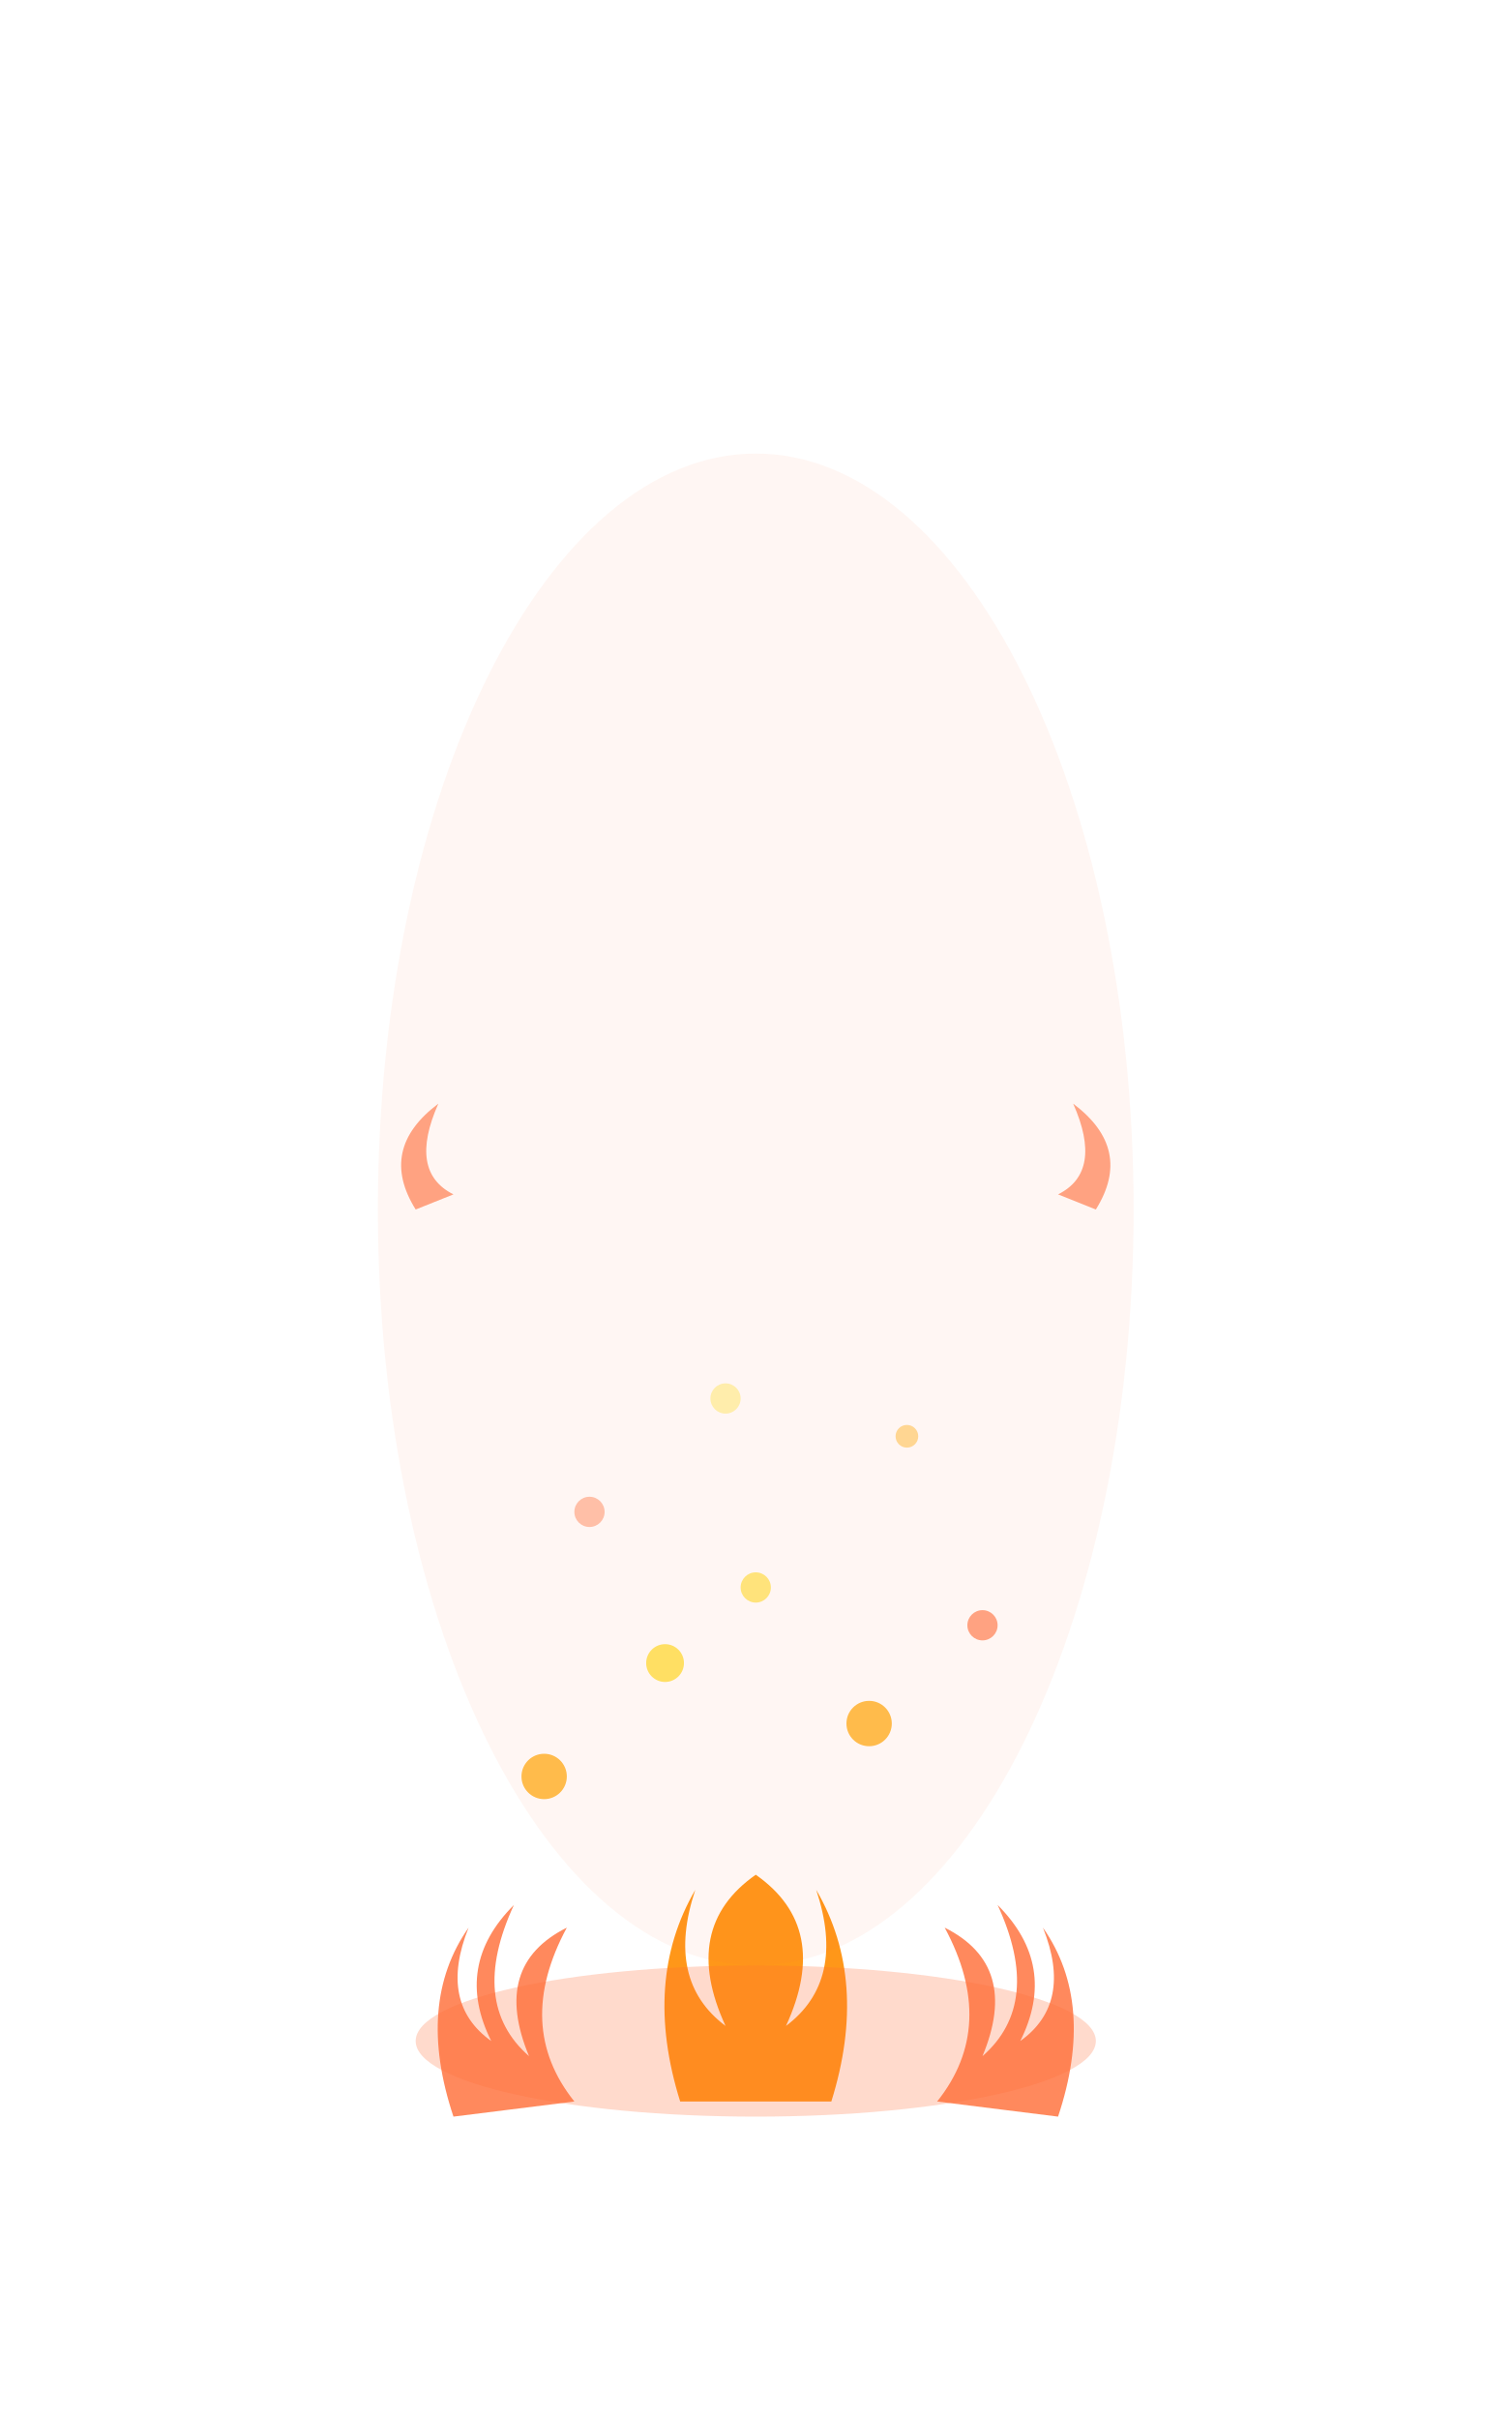
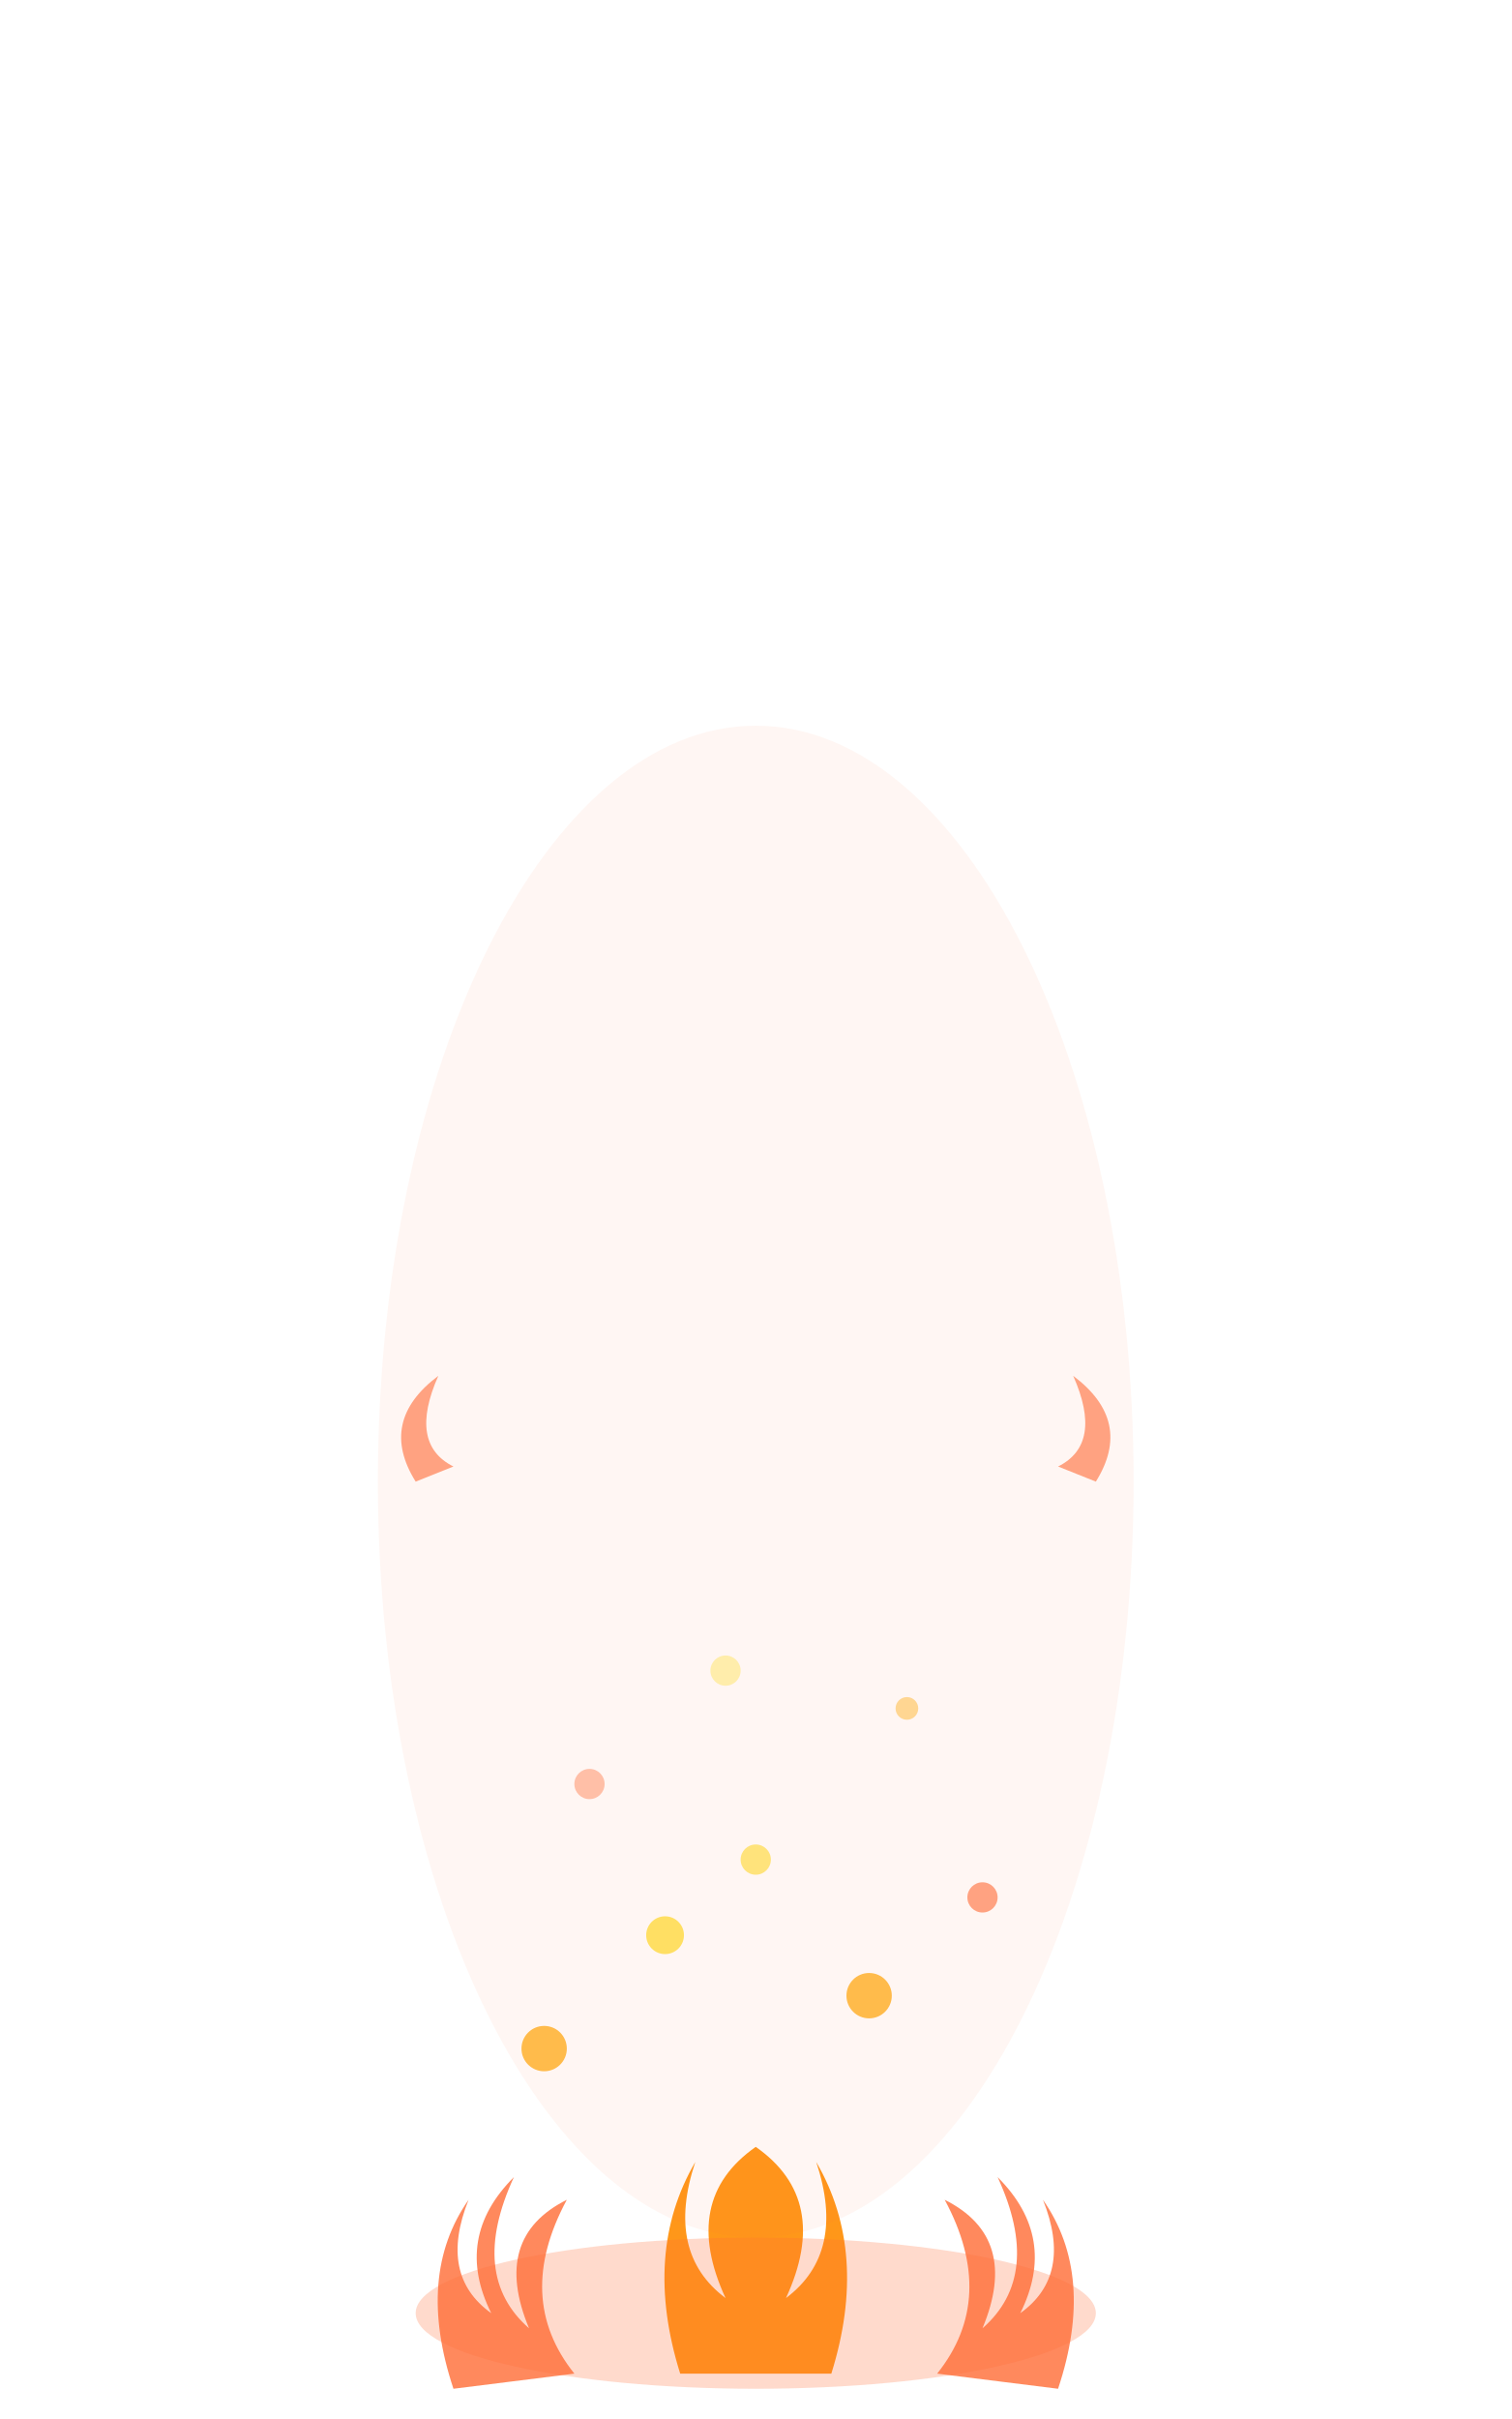
<svg xmlns="http://www.w3.org/2000/svg" viewBox="0 0 200 320" width="200" height="320">
-   <path d="M60 280 Q55 265 62 255 Q58 265 65 270 Q60 260 68 252 Q62 265 70 272 Q65 260 75 255 Q68 268 76 278" fill="#FF6B35" opacity="0.8" />
-   <path d="M140 280 Q145 265 138 255 Q142 265 135 270 Q140 260 132 252 Q138 265 130 272 Q135 260 125 255 Q132 268 124 278" fill="#FF6B35" opacity="0.8" />
-   <path d="M90 278 Q85 262 92 250 Q88 262 96 268 Q90 255 100 248 Q110 255 104 268 Q112 262 108 250 Q115 262 110 278" fill="#FF8C00" opacity="0.9" />
-   <circle cx="72" cy="235" r="3" fill="#FFA500" opacity="0.7" />
-   <circle cx="88" cy="220" r="2.5" fill="#FFD700" opacity="0.6" />
-   <circle cx="115" cy="228" r="3" fill="#FFA500" opacity="0.7" />
-   <circle cx="130" cy="215" r="2" fill="#FF6B35" opacity="0.6" />
-   <circle cx="100" cy="210" r="2" fill="#FFD700" opacity="0.5" />
-   <ellipse cx="100" cy="160" rx="50" ry="100" fill="#FF6B35" opacity="0.06" />
-   <ellipse cx="100" cy="270" rx="45" ry="10" fill="#FF6B35" opacity="0.25" />
-   <circle cx="78" cy="200" r="2" fill="#FF6B35" opacity="0.4" />
-   <circle cx="120" cy="190" r="1.5" fill="#FFA500" opacity="0.4" />
-   <circle cx="96" cy="185" r="2" fill="#FFD700" opacity="0.3" />
-   <path d="M55 160 Q50 152 58 146 Q54 155 60 158" fill="#FF6B35" opacity="0.6" />
-   <path d="M145 160 Q150 152 142 146 Q146 155 140 158" fill="#FF6B35" opacity="0.6" />
+   <g transform="translate(0,36)">
+     <path d="M60 280 Q55 265 62 255 Q58 265 65 270 Q60 260 68 252 Q62 265 70 272 Q65 260 75 255 Q68 268 76 278" fill="#FF6B35" opacity="0.8" />
+     <path d="M140 280 Q145 265 138 255 Q142 265 135 270 Q140 260 132 252 Q138 265 130 272 Q135 260 125 255 Q132 268 124 278" fill="#FF6B35" opacity="0.8" />
+     <path d="M90 278 Q85 262 92 250 Q88 262 96 268 Q90 255 100 248 Q110 255 104 268 Q112 262 108 250 Q115 262 110 278" fill="#FF8C00" opacity="0.9" />
+     <circle cx="72" cy="235" r="3" fill="#FFA500" opacity="0.7" />
+     <circle cx="88" cy="220" r="2.5" fill="#FFD700" opacity="0.6" />
+     <circle cx="115" cy="228" r="3" fill="#FFA500" opacity="0.7" />
+     <circle cx="130" cy="215" r="2" fill="#FF6B35" opacity="0.6" />
+     <circle cx="100" cy="210" r="2" fill="#FFD700" opacity="0.5" />
+     <ellipse cx="100" cy="160" rx="50" ry="100" fill="#FF6B35" opacity="0.06" />
+     <ellipse cx="100" cy="270" rx="45" ry="10" fill="#FF6B35" opacity="0.25" />
+     <circle cx="78" cy="200" r="2" fill="#FF6B35" opacity="0.4" />
+     <circle cx="120" cy="190" r="1.5" fill="#FFA500" opacity="0.4" />
+     <circle cx="96" cy="185" r="2" fill="#FFD700" opacity="0.3" />
+     <path d="M55 160 Q50 152 58 146 Q54 155 60 158" fill="#FF6B35" opacity="0.6" />
+     <path d="M145 160 Q150 152 142 146 Q146 155 140 158" fill="#FF6B35" opacity="0.6" />
+   </g>
</svg>
